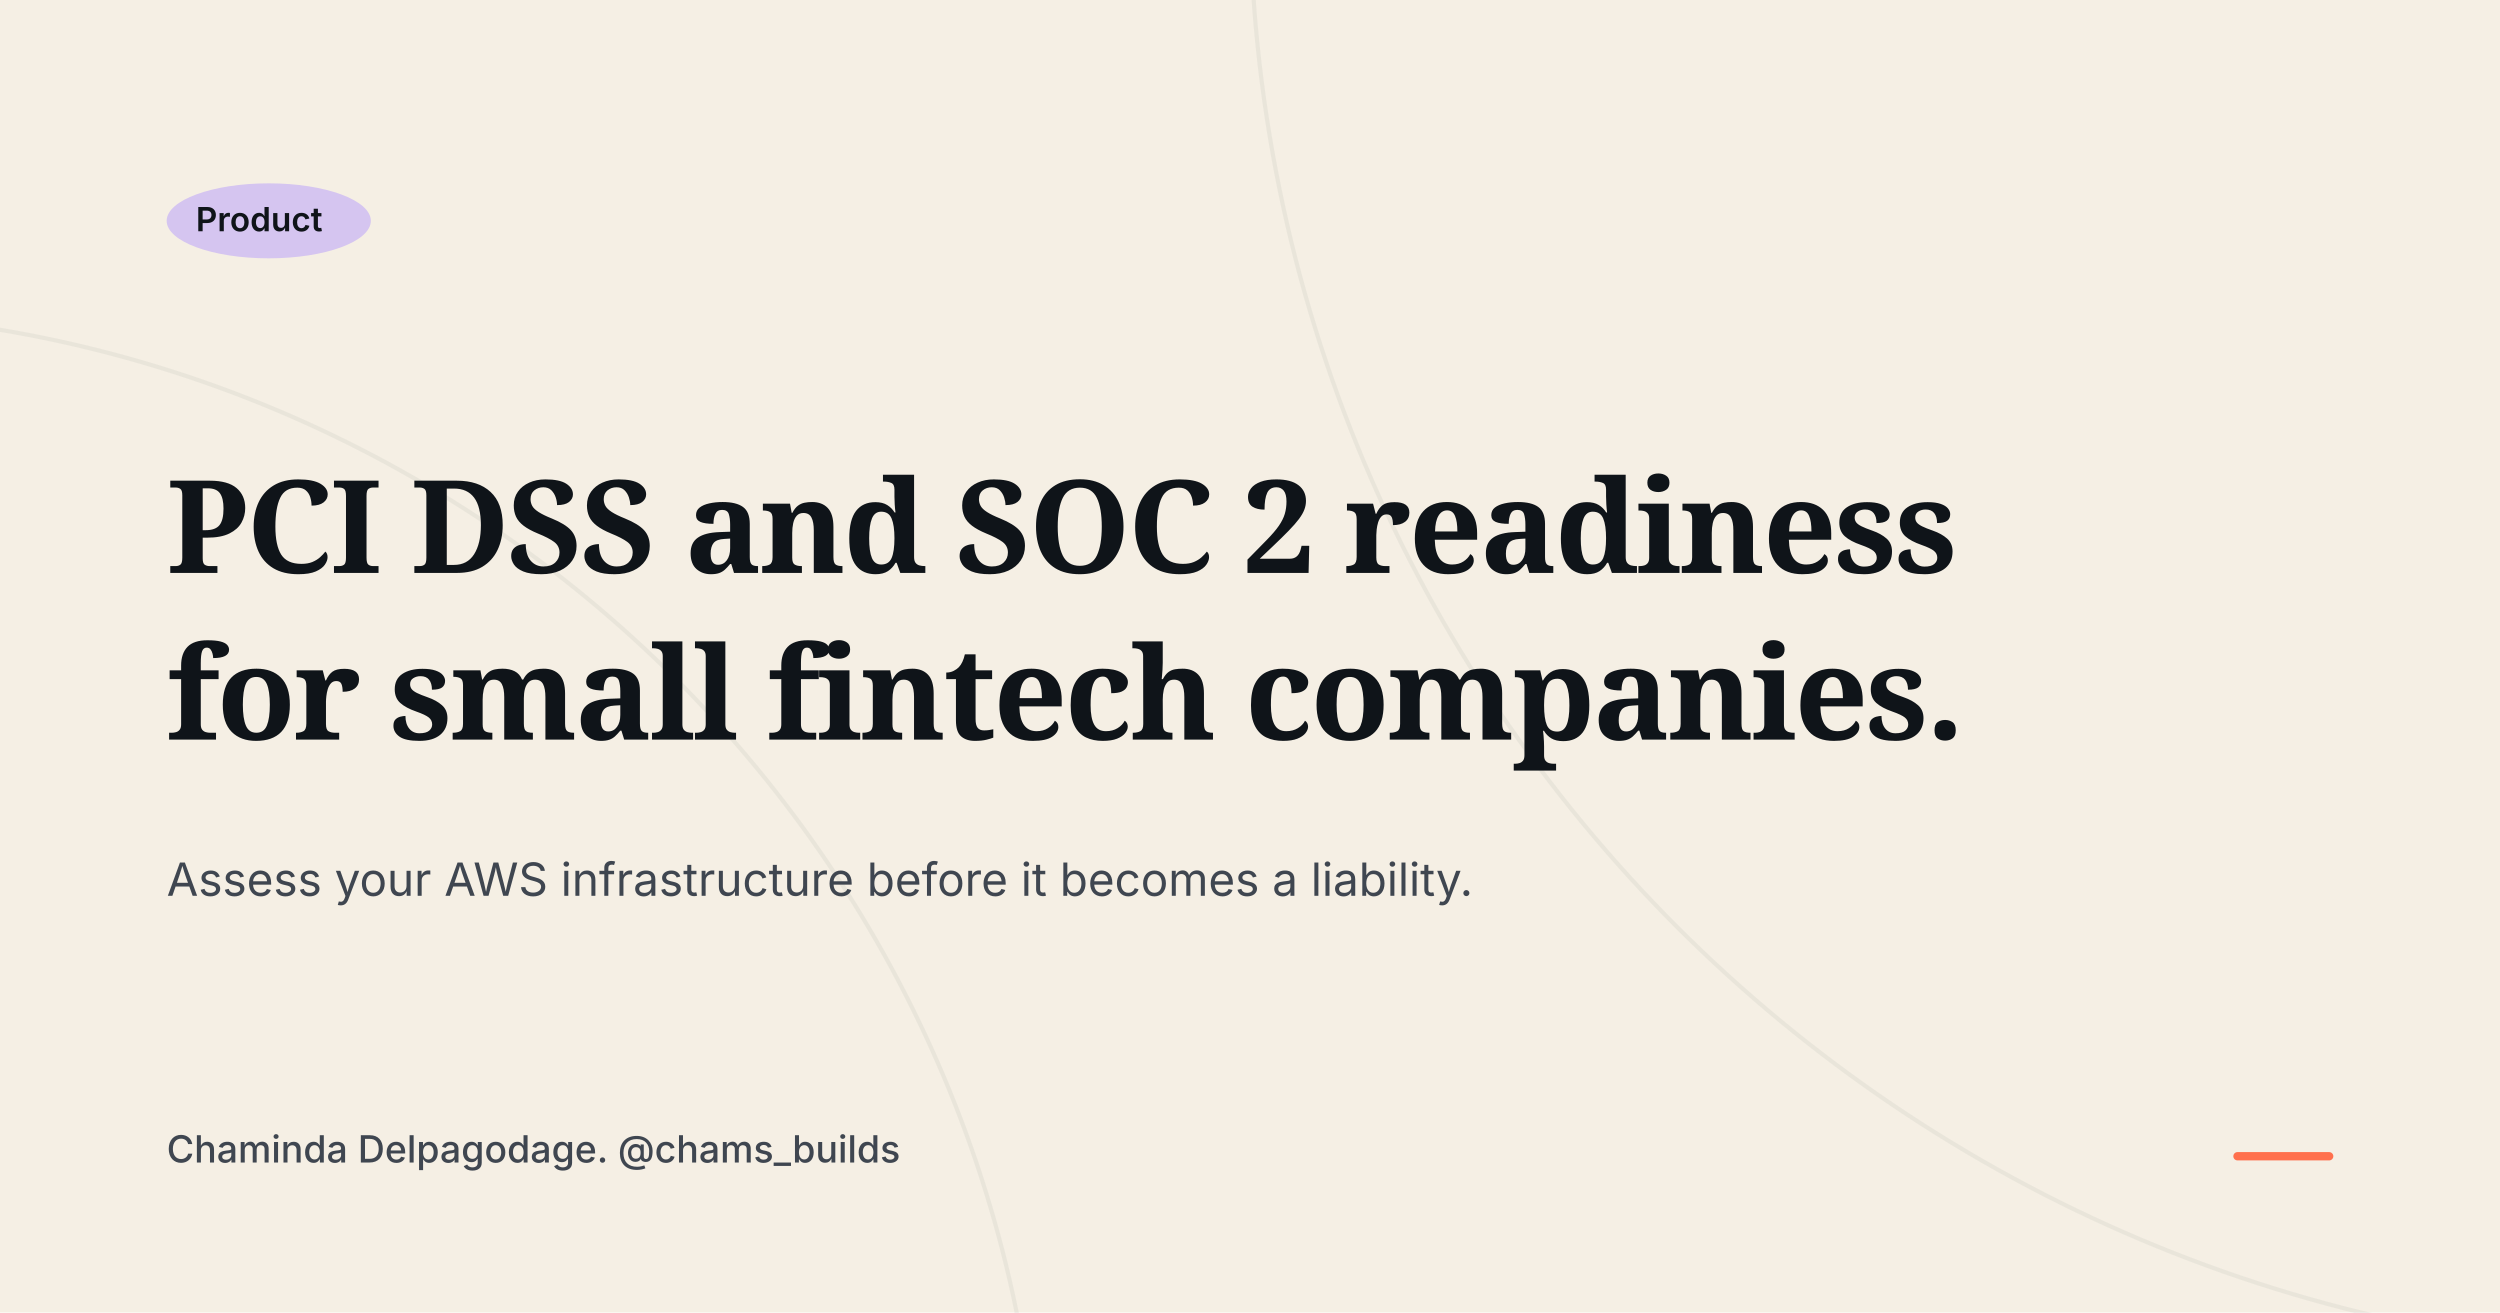
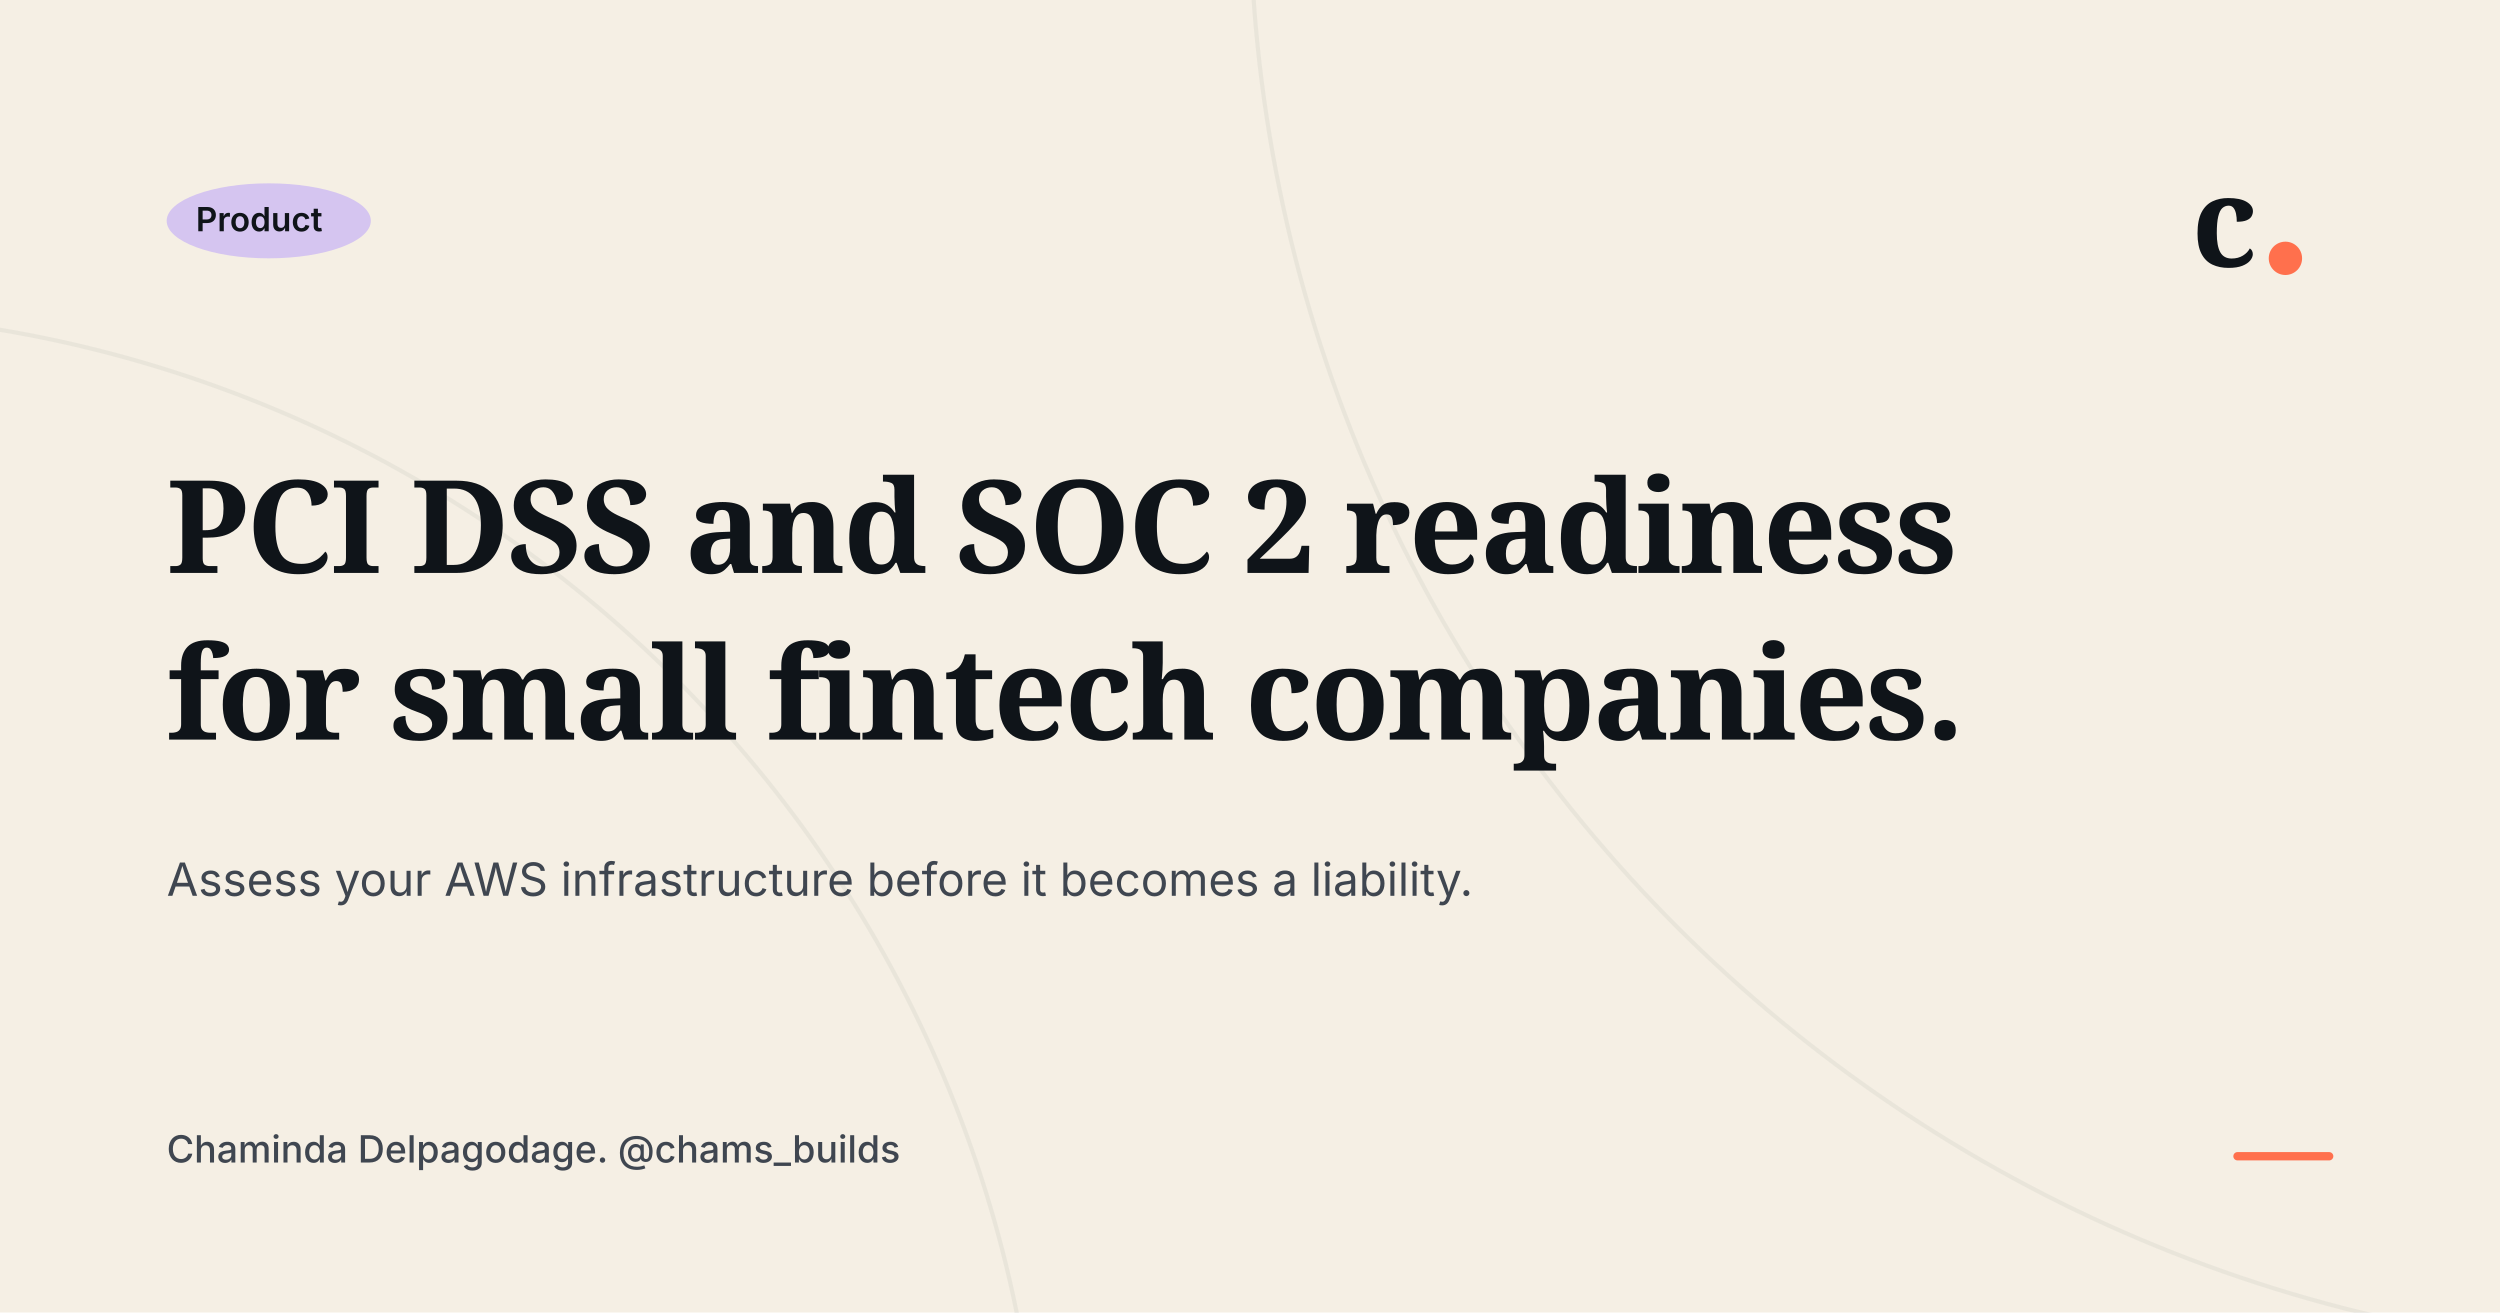
<svg xmlns="http://www.w3.org/2000/svg" width="1200" height="630" viewBox="0 0 1200 630">
  <defs>
    <style>
      .bg      { fill: #F5EFE4; }
      .pill    { fill: #D5C5F0; }
      .label   { font-family: 'Inter', sans-serif; font-weight: 600; font-size: 16px; fill: #0F1419; }
      .headline{ font-family: 'Fraunces', 'Lora', Georgia, serif; font-weight: 600; font-size: 62px; fill: #0F1419; letter-spacing: -1.2px; }
      .sub     { font-family: 'Inter', sans-serif; font-weight: 400; font-size: 22px; fill: #3F4650; }
      .byline  { font-family: 'Inter', sans-serif; font-weight: 500; font-size: 18px; fill: #3F4650; }
      .bar     { fill: #FF704D; }
      .curve   { stroke: rgba(15,20,25,0.05); stroke-width: 2; fill: none; }
    </style>
  </defs>
  <rect class="bg" width="1200" height="630" />
  <circle class="curve" cx="1300" cy="-50" r="700" />
  <circle class="curve" cx="-100" cy="750" r="600" />
  <g transform="translate(80,88)">
    <rect class="pill" x="0" y="0" rx="999" ry="999" width="98" height="36" />
    <text class="label" x="14" y="23">Product</text>
  </g>
  <text class="headline" x="80" y="275">PCI DSS and SOC 2 readiness</text>
  <text class="headline" x="80" y="355">for small fintech companies.</text>
  <text class="sub" x="80" y="430">Assess your AWS infrastructure before it becomes a liability.</text>
  <text class="byline" x="80" y="558">Chaminda Delpagodage. @chams_builds</text>
  <rect class="bar" x="1072" y="553" width="48" height="4" rx="2" ry="2" />
+   <g class="brandmark" transform="translate(1052,128)">
+     <text x="0" y="0" font-family="Fraunces, 'Lora', Georgia, serif" font-weight="600" font-size="60" letter-spacing="-2" fill="#0F1419">c</text>
+     <circle cx="45" cy="-4" r="8" fill="#FF704D" />
+   </g>
</svg>
